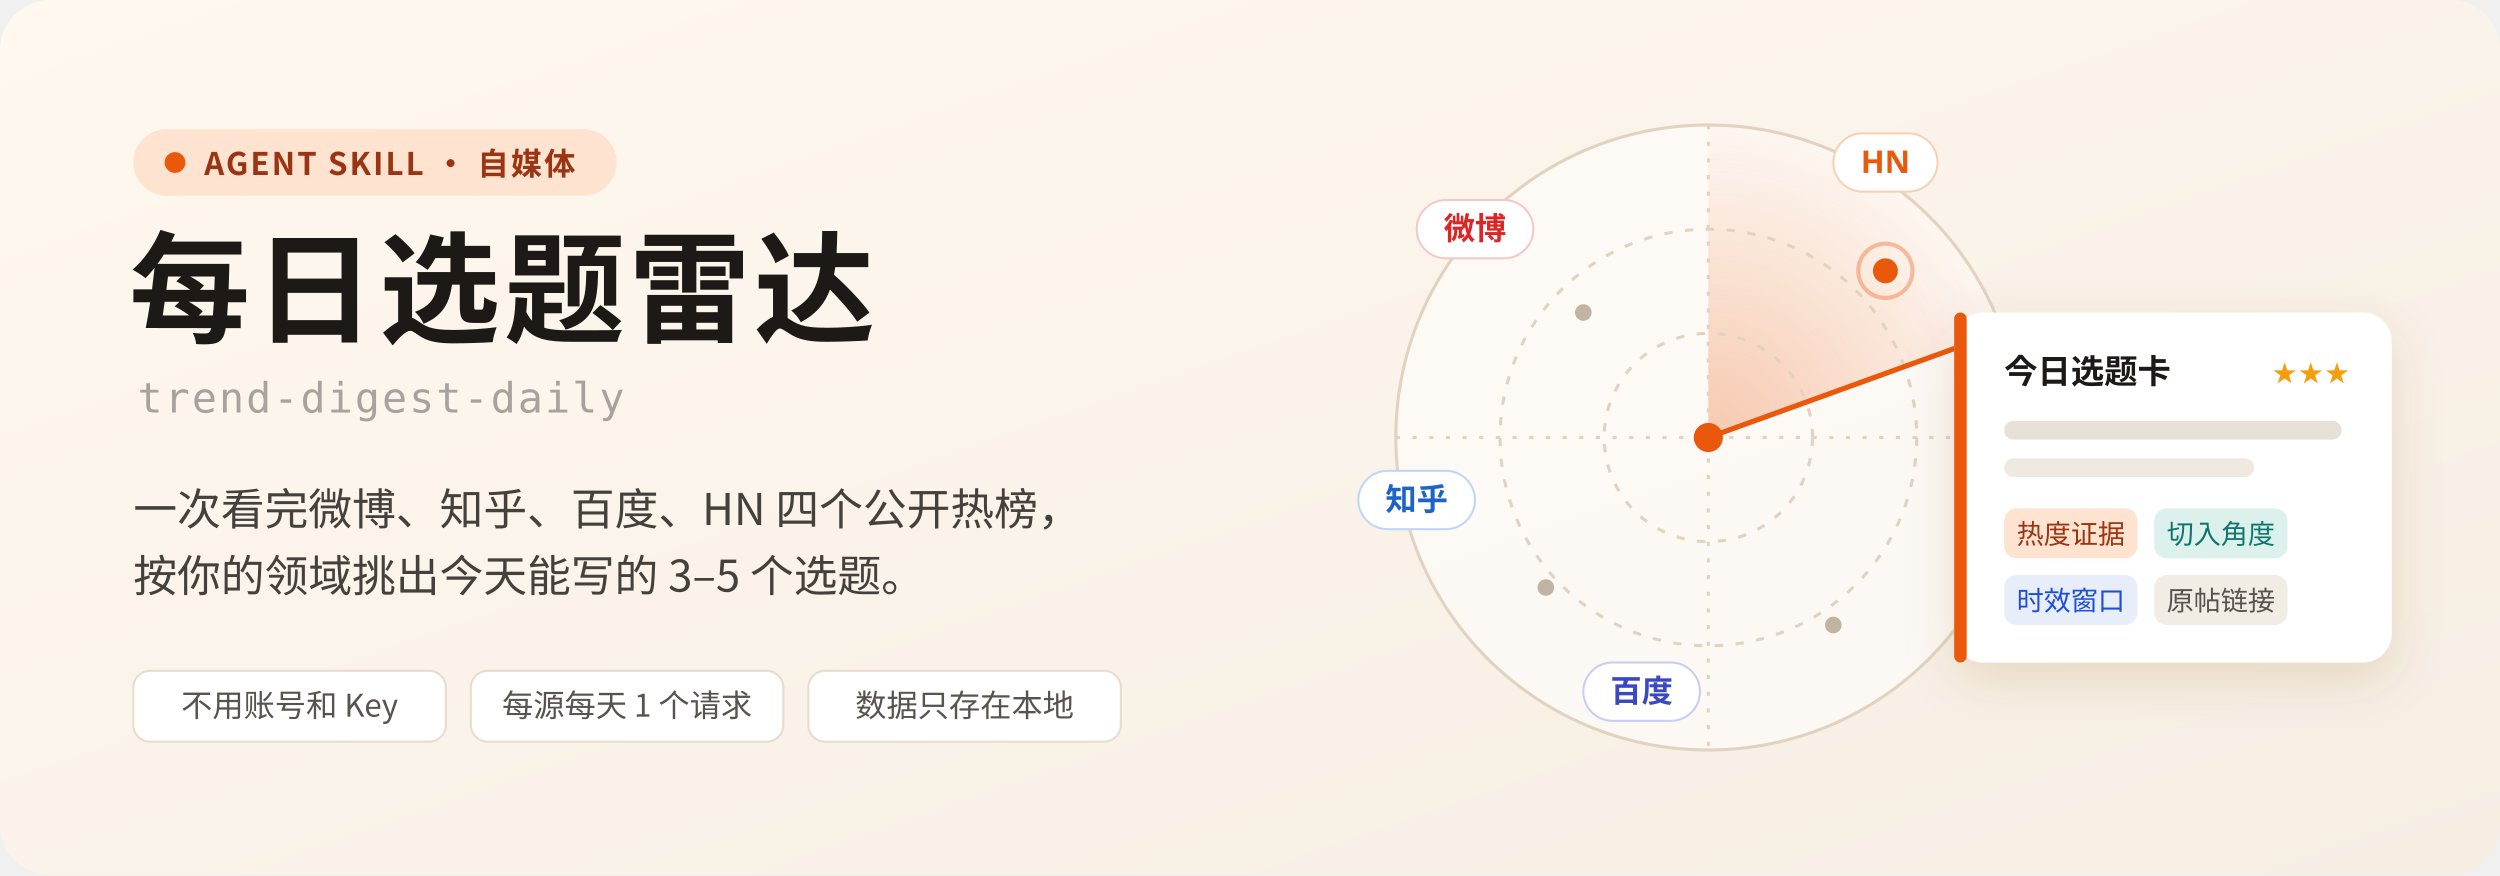
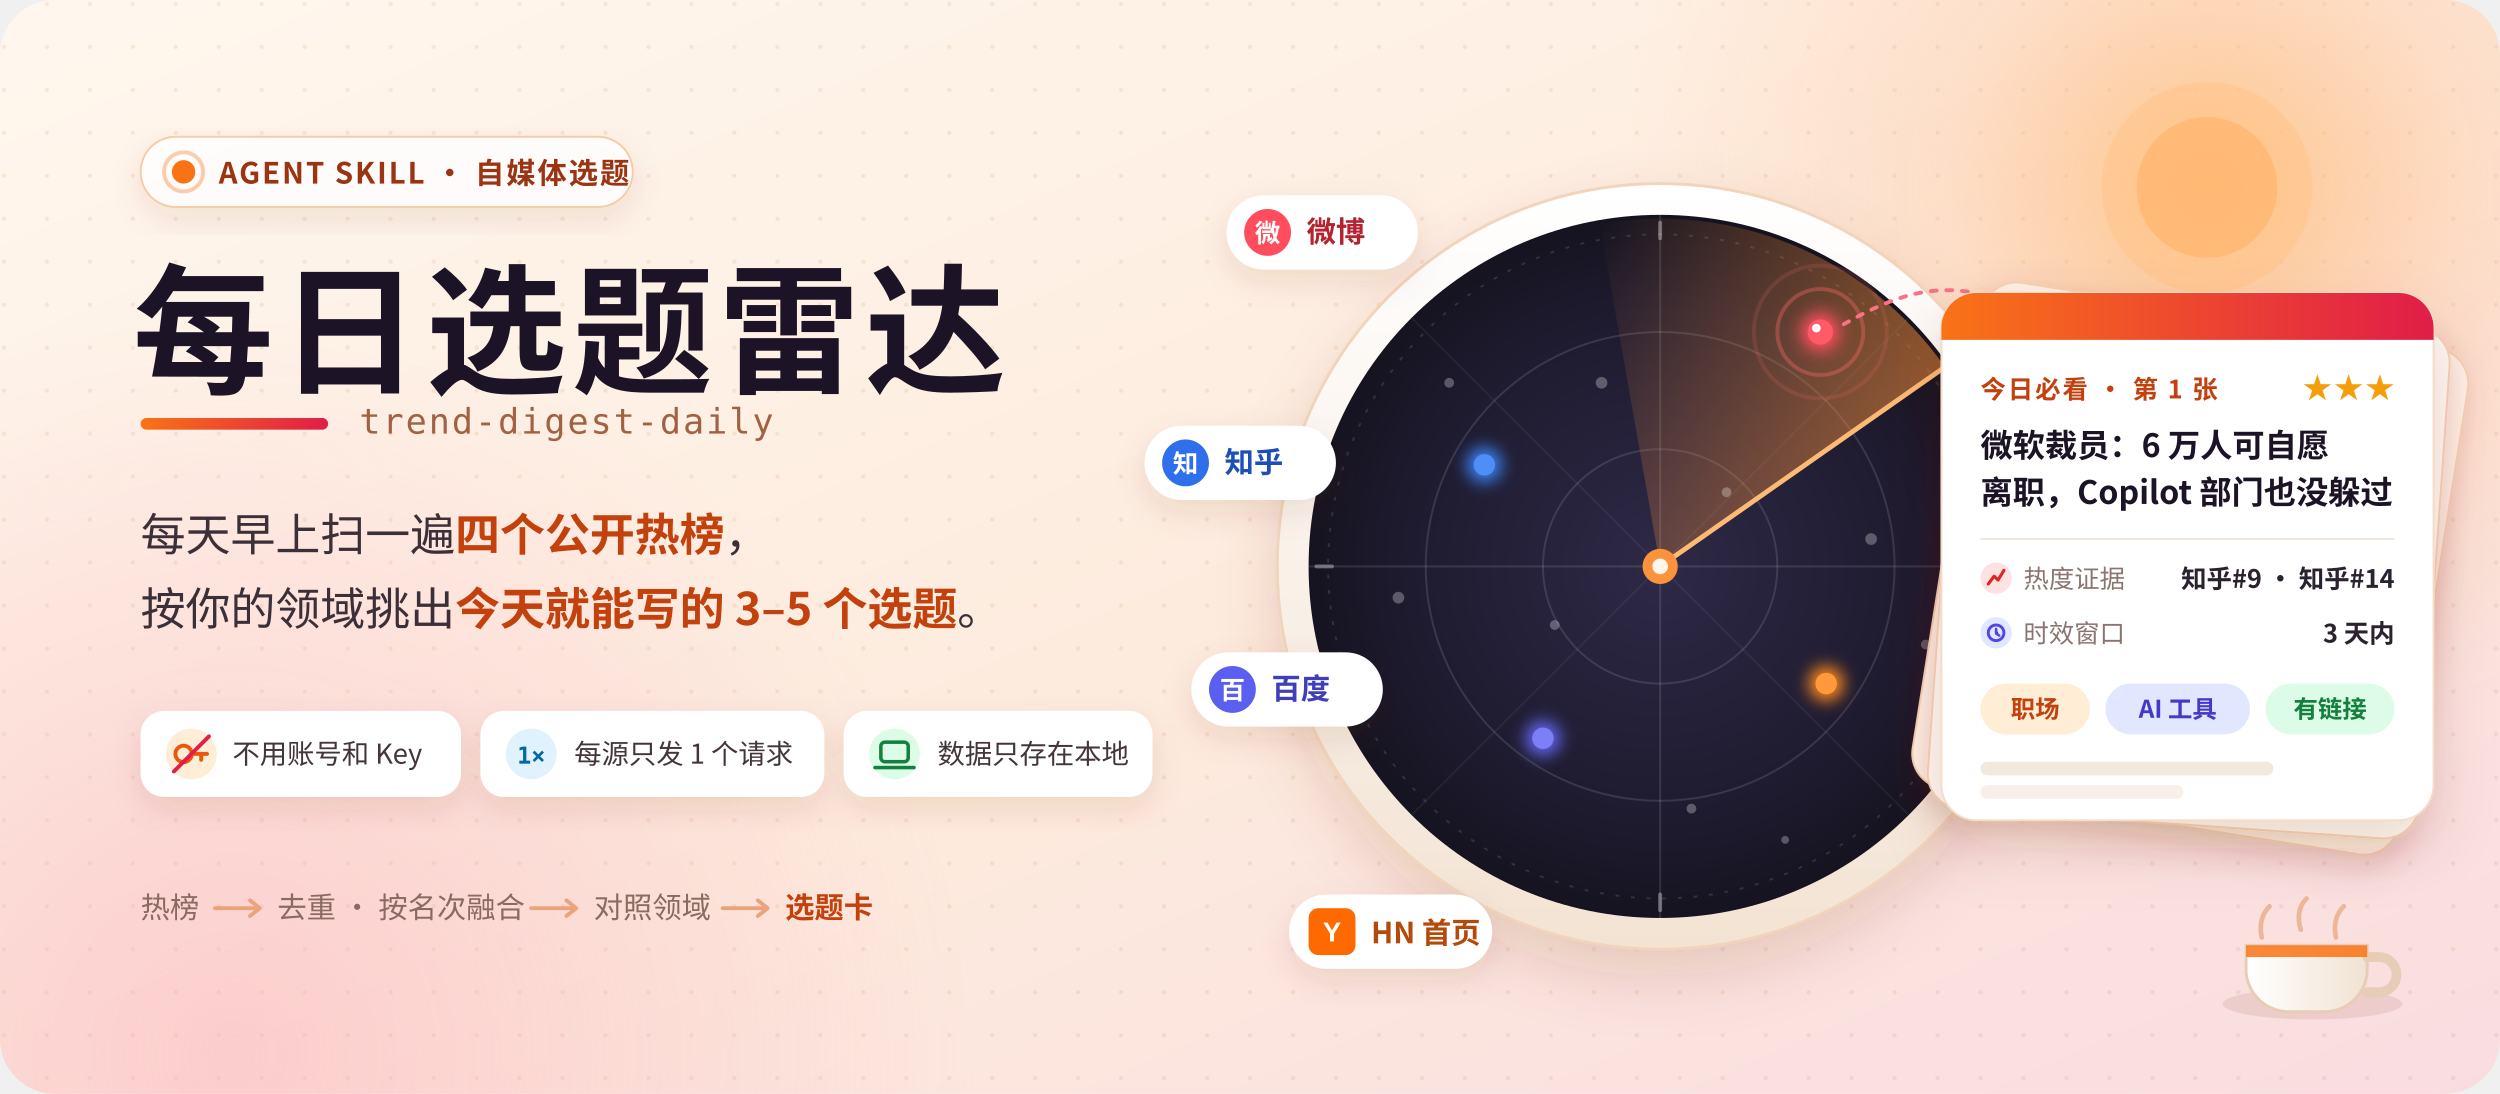
- <svg xmlns="http://www.w3.org/2000/svg" width="1200" height="420" viewBox="0 0 1200 420" role="img" aria-labelledby="t d">
+ <svg xmlns="http://www.w3.org/2000/svg" width="1280" height="560" viewBox="0 0 1280 560" role="img" aria-labelledby="t d">
  <defs>
    <linearGradient id="bg" x1="0" y1="0" x2="1" y2="1">
-       <stop offset="0" stop-color="#FFF8EF" />
-       <stop offset="1" stop-color="#F6EEE3" />
-     </linearGradient>
-     <radialGradient id="sweep" cx="0" cy="0" r="1" gradientUnits="userSpaceOnUse" gradientTransform="translate(820 210) scale(150)">
-       <stop offset="0" stop-color="#EA580C" stop-opacity="0.30" />
-       <stop offset="1" stop-color="#EA580C" stop-opacity="0.02" />
-     </radialGradient>
-     <filter id="shadow" x="-20%" y="-20%" width="140%" height="150%">
-       <feDropShadow dx="0" dy="8" stdDeviation="12" flood-color="#7C4A1E" flood-opacity="0.16" />
+       <stop offset="0" stop-color="#FFF7EE" />
+       <stop offset="0.55" stop-color="#FDEBDD" />
+       <stop offset="1" stop-color="#F9DCE0" />
+     </linearGradient>
+     <radialGradient id="sun" cx="1130" cy="96" r="300" gradientUnits="userSpaceOnUse">
+       <stop offset="0" stop-color="#FFB86B" stop-opacity="0.75" />
+       <stop offset="0.45" stop-color="#FDBA8C" stop-opacity="0.28" />
+       <stop offset="1" stop-color="#FDBA8C" stop-opacity="0" />
+     </radialGradient>
+     <radialGradient id="glowL" cx="120" cy="540" r="380" gradientUnits="userSpaceOnUse">
+       <stop offset="0" stop-color="#F9A8B8" stop-opacity="0.45" />
+       <stop offset="1" stop-color="#F9A8B8" stop-opacity="0" />
+     </radialGradient>
+     <pattern id="dots" width="22" height="22" patternUnits="userSpaceOnUse">
+       <circle cx="2" cy="2" r="1.1" fill="#B45309" fill-opacity="0.10" />
+     </pattern>
+     <radialGradient id="face" cx="850" cy="290" r="182" gradientUnits="userSpaceOnUse">
+       <stop offset="0" stop-color="#2E2946" />
+       <stop offset="0.75" stop-color="#1D1A2E" />
+       <stop offset="1" stop-color="#15131F" />
+     </radialGradient>
+     <linearGradient id="sweep" x1="819" y1="115" x2="996" y2="188" gradientUnits="userSpaceOnUse">
+       <stop offset="0" stop-color="#FB923C" stop-opacity="0" />
+       <stop offset="1" stop-color="#FB923C" stop-opacity="0.55" />
+     </linearGradient>
+     <linearGradient id="rim" x1="0" y1="0" x2="0" y2="1">
+       <stop offset="0" stop-color="#FFFFFF" />
+       <stop offset="1" stop-color="#F3E3D3" />
+     </linearGradient>
+     <linearGradient id="accent" x1="0" y1="0" x2="1" y2="0">
+       <stop offset="0" stop-color="#F97316" />
+       <stop offset="1" stop-color="#E11D48" />
+     </linearGradient>
+     <linearGradient id="mug" x1="0" y1="0" x2="1" y2="0">
+       <stop offset="0" stop-color="#FFFFFF" />
+       <stop offset="1" stop-color="#F1E2D2" />
+     </linearGradient>
+     <radialGradient id="blip" r="1">
+       <stop offset="0" stop-color="#FFFFFF" stop-opacity="0.9" />
+       <stop offset="1" stop-color="#FFFFFF" stop-opacity="0" />
+     </radialGradient>
+     <filter id="sh" x="-30%" y="-30%" width="160%" height="170%">
+       <feDropShadow dx="0" dy="2" stdDeviation="2" flood-color="#7C2D12" flood-opacity="0.10" />
+       <feDropShadow dx="0" dy="14" stdDeviation="16" flood-color="#7C2D12" flood-opacity="0.16" />
+     </filter>
+     <filter id="shSoft" x="-30%" y="-30%" width="160%" height="170%">
+       <feDropShadow dx="0" dy="6" stdDeviation="8" flood-color="#7C2D12" flood-opacity="0.12" />
+     </filter>
+     <filter id="glow" x="-100%" y="-100%" width="300%" height="300%">
+       <feGaussianBlur stdDeviation="4" />
    </filter>
  </defs>
-   <rect width="1200" height="420" rx="24" fill="url(#bg)" />
+   <rect width="1280" height="560" rx="28" fill="url(#bg)" />
+   <rect width="1280" height="560" rx="28" fill="url(#dots)" />
+   <rect width="1280" height="560" rx="28" fill="url(#glowL)" />
+   <rect width="1280" height="560" rx="28" fill="url(#sun)" />
+   <circle cx="1130" cy="96" r="54" fill="#FFC58A" fill-opacity="0.55" />
+   <circle cx="1130" cy="96" r="36" fill="#FFB067" fill-opacity="0.6" />
  <g font-family="'PingFang SC','Hiragino Sans GB','Microsoft YaHei','Noto Sans CJK SC',sans-serif">
-     <rect x="64" y="62" width="232" height="32" rx="16" fill="#FDE3D0" />
-     <circle cx="84" cy="78" r="5" fill="#EA580C" />
-     <text x="98" y="84" font-size="15" font-weight="600" fill="#9A3412" letter-spacing="1">AGENT SKILL · 自媒体</text>
-     <text x="62" y="160" font-size="58" font-weight="800" fill="#1C1917" letter-spacing="2">每日选题雷达</text>
-     <text x="66" y="198" font-size="20" fill="#A8A29E" font-family="'SF Mono',Menlo,Consolas,monospace" letter-spacing="1">trend-digest-daily</text>
-     <text x="64" y="252" font-size="21" fill="#44403C">一次看完微博、知乎、百度、HN 四个公开热榜，</text>
-     <text x="64" y="284" font-size="21" fill="#44403C">按你的领域挑出今天能写的 3–5 个选题。</text>
-     <g font-size="15" fill="#57534E">
-       <rect x="64" y="322" width="150" height="34" rx="8" fill="#FFFFFF" stroke="#E7DCCD" />
-       <text x="139" y="344" text-anchor="middle">不用账号和 Key</text>
-       <rect x="226" y="322" width="150" height="34" rx="8" fill="#FFFFFF" stroke="#E7DCCD" />
-       <text x="301" y="344" text-anchor="middle">每源每天 1 个请求</text>
-       <rect x="388" y="322" width="150" height="34" rx="8" fill="#FFFFFF" stroke="#E7DCCD" />
-       <text x="463" y="344" text-anchor="middle">数据只存在本地</text>
-     </g>
-   </g>
-   <g>
-     <circle cx="820" cy="210" r="150" fill="#FFFFFF" fill-opacity="0.55" />
-     <path d="M820 210 L820 60 A150 150 0 0 1 961 159 Z" fill="url(#sweep)" />
-     <g fill="none" stroke="#E2D3C0" stroke-width="1.5">
-       <circle cx="820" cy="210" r="150" />
-       <circle cx="820" cy="210" r="100" stroke-dasharray="4 6" />
-       <circle cx="820" cy="210" r="50" stroke-dasharray="4 6" />
-       <line x1="670" y1="210" x2="970" y2="210" stroke-dasharray="2 6" />
-       <line x1="820" y1="60" x2="820" y2="360" stroke-dasharray="2 6" />
-     </g>
-     <line x1="820" y1="210" x2="961" y2="159" stroke="#EA580C" stroke-width="2.5" stroke-linecap="round" />
-     <circle cx="820" cy="210" r="7" fill="#EA580C" />
-     <circle cx="905" cy="130" r="6" fill="#EA580C" />
-     <circle cx="905" cy="130" r="13" fill="none" stroke="#EA580C" stroke-opacity="0.35" stroke-width="2" />
-     <circle cx="760" cy="150" r="4" fill="#C2B4A3" />
-     <circle cx="742" cy="282" r="4" fill="#C2B4A3" />
-     <circle cx="880" cy="300" r="4" fill="#C2B4A3" />
-     <g font-family="'PingFang SC','Hiragino Sans GB','Microsoft YaHei',sans-serif" font-size="15" font-weight="600">
-       <rect x="680" y="96" width="56" height="28" rx="14" fill="#FFFFFF" stroke="#F2C9C9" />
-       <text x="708" y="115" text-anchor="middle" fill="#DC2626">微博</text>
-       <rect x="652" y="226" width="56" height="28" rx="14" fill="#FFFFFF" stroke="#BFD7F5" />
-       <text x="680" y="245" text-anchor="middle" fill="#1D64C8">知乎</text>
-       <rect x="760" y="318" width="56" height="28" rx="14" fill="#FFFFFF" stroke="#C9CDF5" />
-       <text x="788" y="337" text-anchor="middle" fill="#3B48C4">百度</text>
-       <rect x="880" y="64" width="50" height="28" rx="14" fill="#FFFFFF" stroke="#F6D2B4" />
-       <text x="905" y="83" text-anchor="middle" fill="#EA580C">HN</text>
-     </g>
-   </g>
-   <g filter="url(#shadow)">
-     <rect x="938" y="150" width="210" height="168" rx="14" fill="#FFFFFF" />
-   </g>
-   <rect x="938" y="150" width="6" height="168" rx="3" fill="#EA580C" />
-   <g font-family="'PingFang SC','Hiragino Sans GB','Microsoft YaHei',sans-serif">
-     <text x="962" y="184" font-size="16" font-weight="700" fill="#1C1917">今日选题卡</text>
-     <text x="1128" y="184" font-size="14" text-anchor="end" fill="#F59E0B">★★★</text>
-     <rect x="962" y="202" width="162" height="9" rx="4.5" fill="#E7E0D6" />
-     <rect x="962" y="220" width="120" height="9" rx="4.5" fill="#EFE9E1" />
-     <rect x="962" y="244" width="64" height="24" rx="6" fill="#FDE3D0" />
-     <text x="994" y="261" font-size="13" text-anchor="middle" fill="#9A3412">热度证据</text>
-     <rect x="1034" y="244" width="64" height="24" rx="6" fill="#DDF1EC" />
-     <text x="1066" y="261" font-size="13" text-anchor="middle" fill="#0F766E">切入角度</text>
-     <rect x="962" y="276" width="64" height="24" rx="6" fill="#E8EEF9" />
-     <text x="994" y="293" font-size="13" text-anchor="middle" fill="#1D4ED8">时效窗口</text>
-     <rect x="1034" y="276" width="64" height="24" rx="6" fill="#F1ECE4" />
-     <text x="1066" y="293" font-size="13" text-anchor="middle" fill="#57534E">原帖链接</text>
+     <g filter="url(#shSoft)">
+       <rect x="72" y="70" width="252" height="36" rx="18" fill="#FFFFFF" fill-opacity="0.85" stroke="#F6CBA8" />
+     </g>
+     <circle cx="94" cy="88" r="6" fill="#F97316" />
+     <circle cx="94" cy="88" r="10" fill="none" stroke="#F97316" stroke-opacity="0.35" stroke-width="2" />
+     <text x="112" y="94" font-size="15" font-weight="600" fill="#9A3412" letter-spacing="1">AGENT SKILL · 自媒体选题</text>
+     <text x="68" y="196" font-size="72" font-weight="800" fill="#1C1426" letter-spacing="3">每日选题雷达</text>
+     <rect x="72" y="214" width="96" height="6" rx="3" fill="url(#accent)" />
+     <text x="184" y="222" font-size="18" fill="#A16244" font-family="'SF Mono',Menlo,Consolas,monospace" letter-spacing="1">trend-digest-daily</text>
+     <text x="72" y="282" font-size="23" fill="#3B2F38">每天早上扫一遍<tspan font-weight="700" fill="#C2410C">四个公开热榜</tspan>，</text>
+     <text x="72" y="320" font-size="23" fill="#3B2F38">按你的领域挑出<tspan font-weight="700" fill="#C2410C">今天就能写的 3–5 个选题</tspan>。</text>
+     <g font-size="14" fill="#44343C">
+       <g filter="url(#shSoft)">
+         <rect x="72" y="364" width="164" height="44" rx="12" fill="#FFFFFF" />
+         <rect x="246" y="364" width="176" height="44" rx="12" fill="#FFFFFF" />
+         <rect x="432" y="364" width="158" height="44" rx="12" fill="#FFFFFF" />
+       </g>
+       <circle cx="98" cy="386" r="13" fill="#FFEDD5" />
+       <circle cx="94" cy="386" r="4.2" fill="none" stroke="#EA580C" stroke-width="2" />
+       <path d="M98 386h8M103 386v3" stroke="#EA580C" stroke-width="2" stroke-linecap="round" />
+       <path d="M89 395l18-18" stroke="#E11D48" stroke-width="2" stroke-linecap="round" />
+       <text x="119" y="391">不用账号和 Key</text>
+       <circle cx="272" cy="386" r="13" fill="#E0F2FE" />
+       <text x="272" y="391" text-anchor="middle" font-size="12" font-weight="800" fill="#0369A1" font-family="'SF Mono',Menlo,Consolas,monospace">1×</text>
+       <text x="294" y="391">每源只发 1 个请求</text>
+       <circle cx="458" cy="386" r="13" fill="#DCFCE7" />
+       <rect x="451" y="380" width="14" height="10" rx="2" fill="none" stroke="#15803D" stroke-width="1.8" />
+       <path d="M448 393h20" stroke="#15803D" stroke-width="1.8" stroke-linecap="round" />
+       <text x="480" y="391">数据只存在本地</text>
+     </g>
+     <g font-size="15" fill="#8A6B62">
+       <text x="72" y="470">热榜</text>
+       <path d="M110 465h22" stroke="#E9A47C" stroke-width="2" stroke-linecap="round" />
+       <path d="M128 461l5 4-5 4" fill="none" stroke="#E9A47C" stroke-width="2" stroke-linecap="round" stroke-linejoin="round" />
+       <text x="142" y="470">去重 · 按名次融合</text>
+       <path d="M272 465h22" stroke="#E9A47C" stroke-width="2" stroke-linecap="round" />
+       <path d="M290 461l5 4-5 4" fill="none" stroke="#E9A47C" stroke-width="2" stroke-linecap="round" stroke-linejoin="round" />
+       <text x="304" y="470">对照领域</text>
+       <path d="M370 465h22" stroke="#E9A47C" stroke-width="2" stroke-linecap="round" />
+       <path d="M388 461l5 4-5 4" fill="none" stroke="#E9A47C" stroke-width="2" stroke-linecap="round" stroke-linejoin="round" />
+       <text x="402" y="470" font-weight="700" fill="#C2410C">选题卡</text>
+     </g>
+     <circle cx="850" cy="290" r="196" fill="url(#rim)" filter="url(#sh)" />
+     <circle cx="850" cy="290" r="196" fill="none" stroke="#F1D4BC" stroke-width="1.5" />
+     <circle cx="850" cy="290" r="180" fill="url(#face)" />
+     <g fill="none" stroke="#FFFFFF" stroke-opacity="0.12">
+       <circle cx="850" cy="290" r="60" />
+       <circle cx="850" cy="290" r="120" />
+       <circle cx="850" cy="290" r="170" stroke-dasharray="2 6" />
+       <path d="M670 290h360M850 110v360" />
+       <path d="M723 163l254 254M977 163l-254 254" stroke-opacity="0.05" />
+     </g>
+     <g stroke="#FFFFFF" stroke-opacity="0.35" stroke-width="2" stroke-linecap="round">
+       <path d="M850 114v8M850 458v8M674 290h8M1018 290h8" />
+     </g>
+     <path d="M850 290L819.1 114.7A178 178 0 0 1 995.8 187.9Z" fill="url(#sweep)" />
+     <path d="M850 290L995.8 187.9" stroke="#FDBA74" stroke-width="2.5" stroke-linecap="round" />
+     <g fill="#FFFFFF" fill-opacity="0.28">
+       <circle cx="820" cy="196" r="3" />
+       <circle cx="884" cy="252" r="2.5" />
+       <circle cx="716" cy="306" r="3" />
+       <circle cx="866" cy="414" r="2.5" />
+       <circle cx="958" cy="276" r="3" />
+       <circle cx="796" cy="320" r="2.5" />
+       <circle cx="742" cy="196" r="2.5" />
+       <circle cx="914" cy="430" r="2" />
+       <circle cx="986" cy="330" r="2.5" />
+     </g>
+     <g>
+       <circle cx="932" cy="170" r="22" fill="none" stroke="#FF6B6B" stroke-opacity="0.35" stroke-width="2" />
+       <circle cx="932" cy="170" r="34" fill="none" stroke="#FF6B6B" stroke-opacity="0.15" stroke-width="2" />
+       <circle cx="932" cy="170" r="10" fill="#FF4D5E" filter="url(#glow)" />
+       <circle cx="932" cy="170" r="6.5" fill="#FF5A67" />
+       <circle cx="930" cy="168" r="2.2" fill="#FFFFFF" />
+       <circle cx="760" cy="238" r="9" fill="#3B82F6" filter="url(#glow)" />
+       <circle cx="760" cy="238" r="5.5" fill="#4F8DF7" />
+       <circle cx="790" cy="378" r="9" fill="#6366F1" filter="url(#glow)" />
+       <circle cx="790" cy="378" r="5.5" fill="#7C7FF5" />
+       <circle cx="935" cy="350" r="9" fill="#FF8A1F" filter="url(#glow)" />
+       <circle cx="935" cy="350" r="5.5" fill="#FF9A3C" />
+     </g>
+     <circle cx="850" cy="290" r="9" fill="#FB923C" />
+     <circle cx="850" cy="290" r="4" fill="#FFF7ED" />
+     <g font-size="15" font-weight="700">
+       <g filter="url(#shSoft)">
+         <rect x="628" y="100" width="98" height="38" rx="19" fill="#FFFFFF" />
+         <rect x="586" y="218" width="98" height="38" rx="19" fill="#FFFFFF" />
+         <rect x="610" y="334" width="98" height="38" rx="19" fill="#FFFFFF" />
+         <rect x="660" y="458" width="104" height="38" rx="19" fill="#FFFFFF" />
+       </g>
+       <circle cx="649" cy="119" r="12" fill="#FF4D5E" />
+       <text x="649" y="124" font-size="13" fill="#FFFFFF" text-anchor="middle">微</text>
+       <text x="669" y="124" fill="#B4232F">微博</text>
+       <circle cx="607" cy="237" r="12" fill="#2F6FEB" />
+       <text x="607" y="242" font-size="13" fill="#FFFFFF" text-anchor="middle">知</text>
+       <text x="627" y="242" fill="#1E4FB8">知乎</text>
+       <circle cx="631" cy="353" r="12" fill="#5B5FEF" />
+       <text x="631" y="358" font-size="13" fill="#FFFFFF" text-anchor="middle">百</text>
+       <text x="651" y="358" fill="#3F3FB8">百度</text>
+       <rect x="670" y="465" width="24" height="24" rx="5" fill="#FF6A00" />
+       <text x="682" y="482" font-size="14" fill="#FFFFFF" text-anchor="middle" font-family="Verdana,Arial,sans-serif">Y</text>
+       <text x="702" y="483" fill="#B44A0A">HN 首页</text>
+     </g>
+     <path d="M944 166C972 150 990 146 1012 150" fill="none" stroke="#FB7185" stroke-width="2" stroke-dasharray="3 5" stroke-linecap="round" />
+     <g transform="rotate(9 1120 300)" filter="url(#shSoft)">
+       <rect x="994" y="160" width="252" height="262" rx="18" fill="#FFF1E6" stroke="#F6D2B5" />
+     </g>
+     <g transform="rotate(4 1120 300)" filter="url(#shSoft)">
+       <rect x="994" y="160" width="252" height="262" rx="18" fill="#FFF8F2" stroke="#F6D2B5" />
+     </g>
+     <g filter="url(#sh)">
+       <rect x="994" y="150" width="252" height="270" rx="18" fill="#FFFFFF" />
+     </g>
+     <rect x="994" y="150" width="252" height="270" rx="18" fill="none" stroke="#F3DCC8" />
+     <path d="M994 168a18 18 0 0 1 18-18h216a18 18 0 0 1 18 18v6H994z" fill="url(#accent)" />
+     <text x="1014" y="204" font-size="13" font-weight="700" fill="#C2410C" letter-spacing="1">今日必看 · 第 1 张</text>
+     <text x="1226" y="204" font-size="15" fill="#F59E0B" text-anchor="end" letter-spacing="1">★★★</text>
+     <text x="1014" y="234" font-size="16.5" font-weight="700" fill="#1C1426">微软裁员：6 万人可自愿</text>
+     <text x="1014" y="258" font-size="16.5" font-weight="700" fill="#1C1426">离职，Copilot 部门也没躲过</text>
+     <path d="M1014 276h212" stroke="#F3E6DA" />
+     <g font-size="13">
+       <circle cx="1022" cy="296" r="8" fill="#FEE2E2" />
+       <path d="M1018 299l3-4 2 2 3-5" fill="none" stroke="#DC2626" stroke-width="1.6" stroke-linecap="round" stroke-linejoin="round" />
+       <text x="1036" y="301" fill="#8A7570">热度证据</text>
+       <text x="1226" y="301" fill="#2B2230" text-anchor="end" font-weight="600">知乎#9 · 知乎#14</text>
+       <circle cx="1022" cy="324" r="8" fill="#E0E7FF" />
+       <circle cx="1022" cy="324" r="4" fill="none" stroke="#4F46E5" stroke-width="1.5" />
+       <path d="M1022 322v2.4l1.6 1" stroke="#4F46E5" stroke-width="1.3" stroke-linecap="round" />
+       <text x="1036" y="329" fill="#8A7570">时效窗口</text>
+       <text x="1226" y="329" fill="#2B2230" text-anchor="end" font-weight="600">3 天内</text>
+     </g>
+     <g font-size="12.5" font-weight="600">
+       <rect x="1014" y="350" width="56" height="26" rx="13" fill="#FFEDD5" />
+       <text x="1042" y="367.5" fill="#C2410C" text-anchor="middle">职场</text>
+       <rect x="1078" y="350" width="74" height="26" rx="13" fill="#E0E7FF" />
+       <text x="1115" y="367.5" fill="#4338CA" text-anchor="middle">AI 工具</text>
+       <rect x="1160" y="350" width="66" height="26" rx="13" fill="#DCFCE7" />
+       <text x="1193" y="367.5" fill="#15803D" text-anchor="middle">有链接</text>
+     </g>
+     <rect x="1014" y="390" width="150" height="7" rx="3.5" fill="#F3E8DE" />
+     <rect x="1014" y="402" width="104" height="7" rx="3.5" fill="#F7EFE8" />
+     <g transform="translate(1150 452)">
+       <ellipse cx="34" cy="62" rx="46" ry="8" fill="#7C2D12" fill-opacity="0.10" />
+       <path d="M8 28 q-2 -10 4 -16 M28 24 q-3 -10 3 -16 M46 28 q-2 -10 4 -16" fill="none" stroke="#E9A47C" stroke-width="2.4" stroke-linecap="round" stroke-opacity="0.7" />
+       <path d="M0 32h62v14a22 22 0 0 1-22 20h-18a22 22 0 0 1-22-20z" fill="url(#mug)" stroke="#E7CDB6" stroke-width="1.5" />
+       <path d="M62 38h6a9 9 0 0 1 0 18h-6" fill="none" stroke="#E7CDB6" stroke-width="5" stroke-linecap="round" />
+       <rect x="0" y="32" width="62" height="6" fill="#F97316" fill-opacity="0.85" />
+     </g>
  </g>
</svg>
